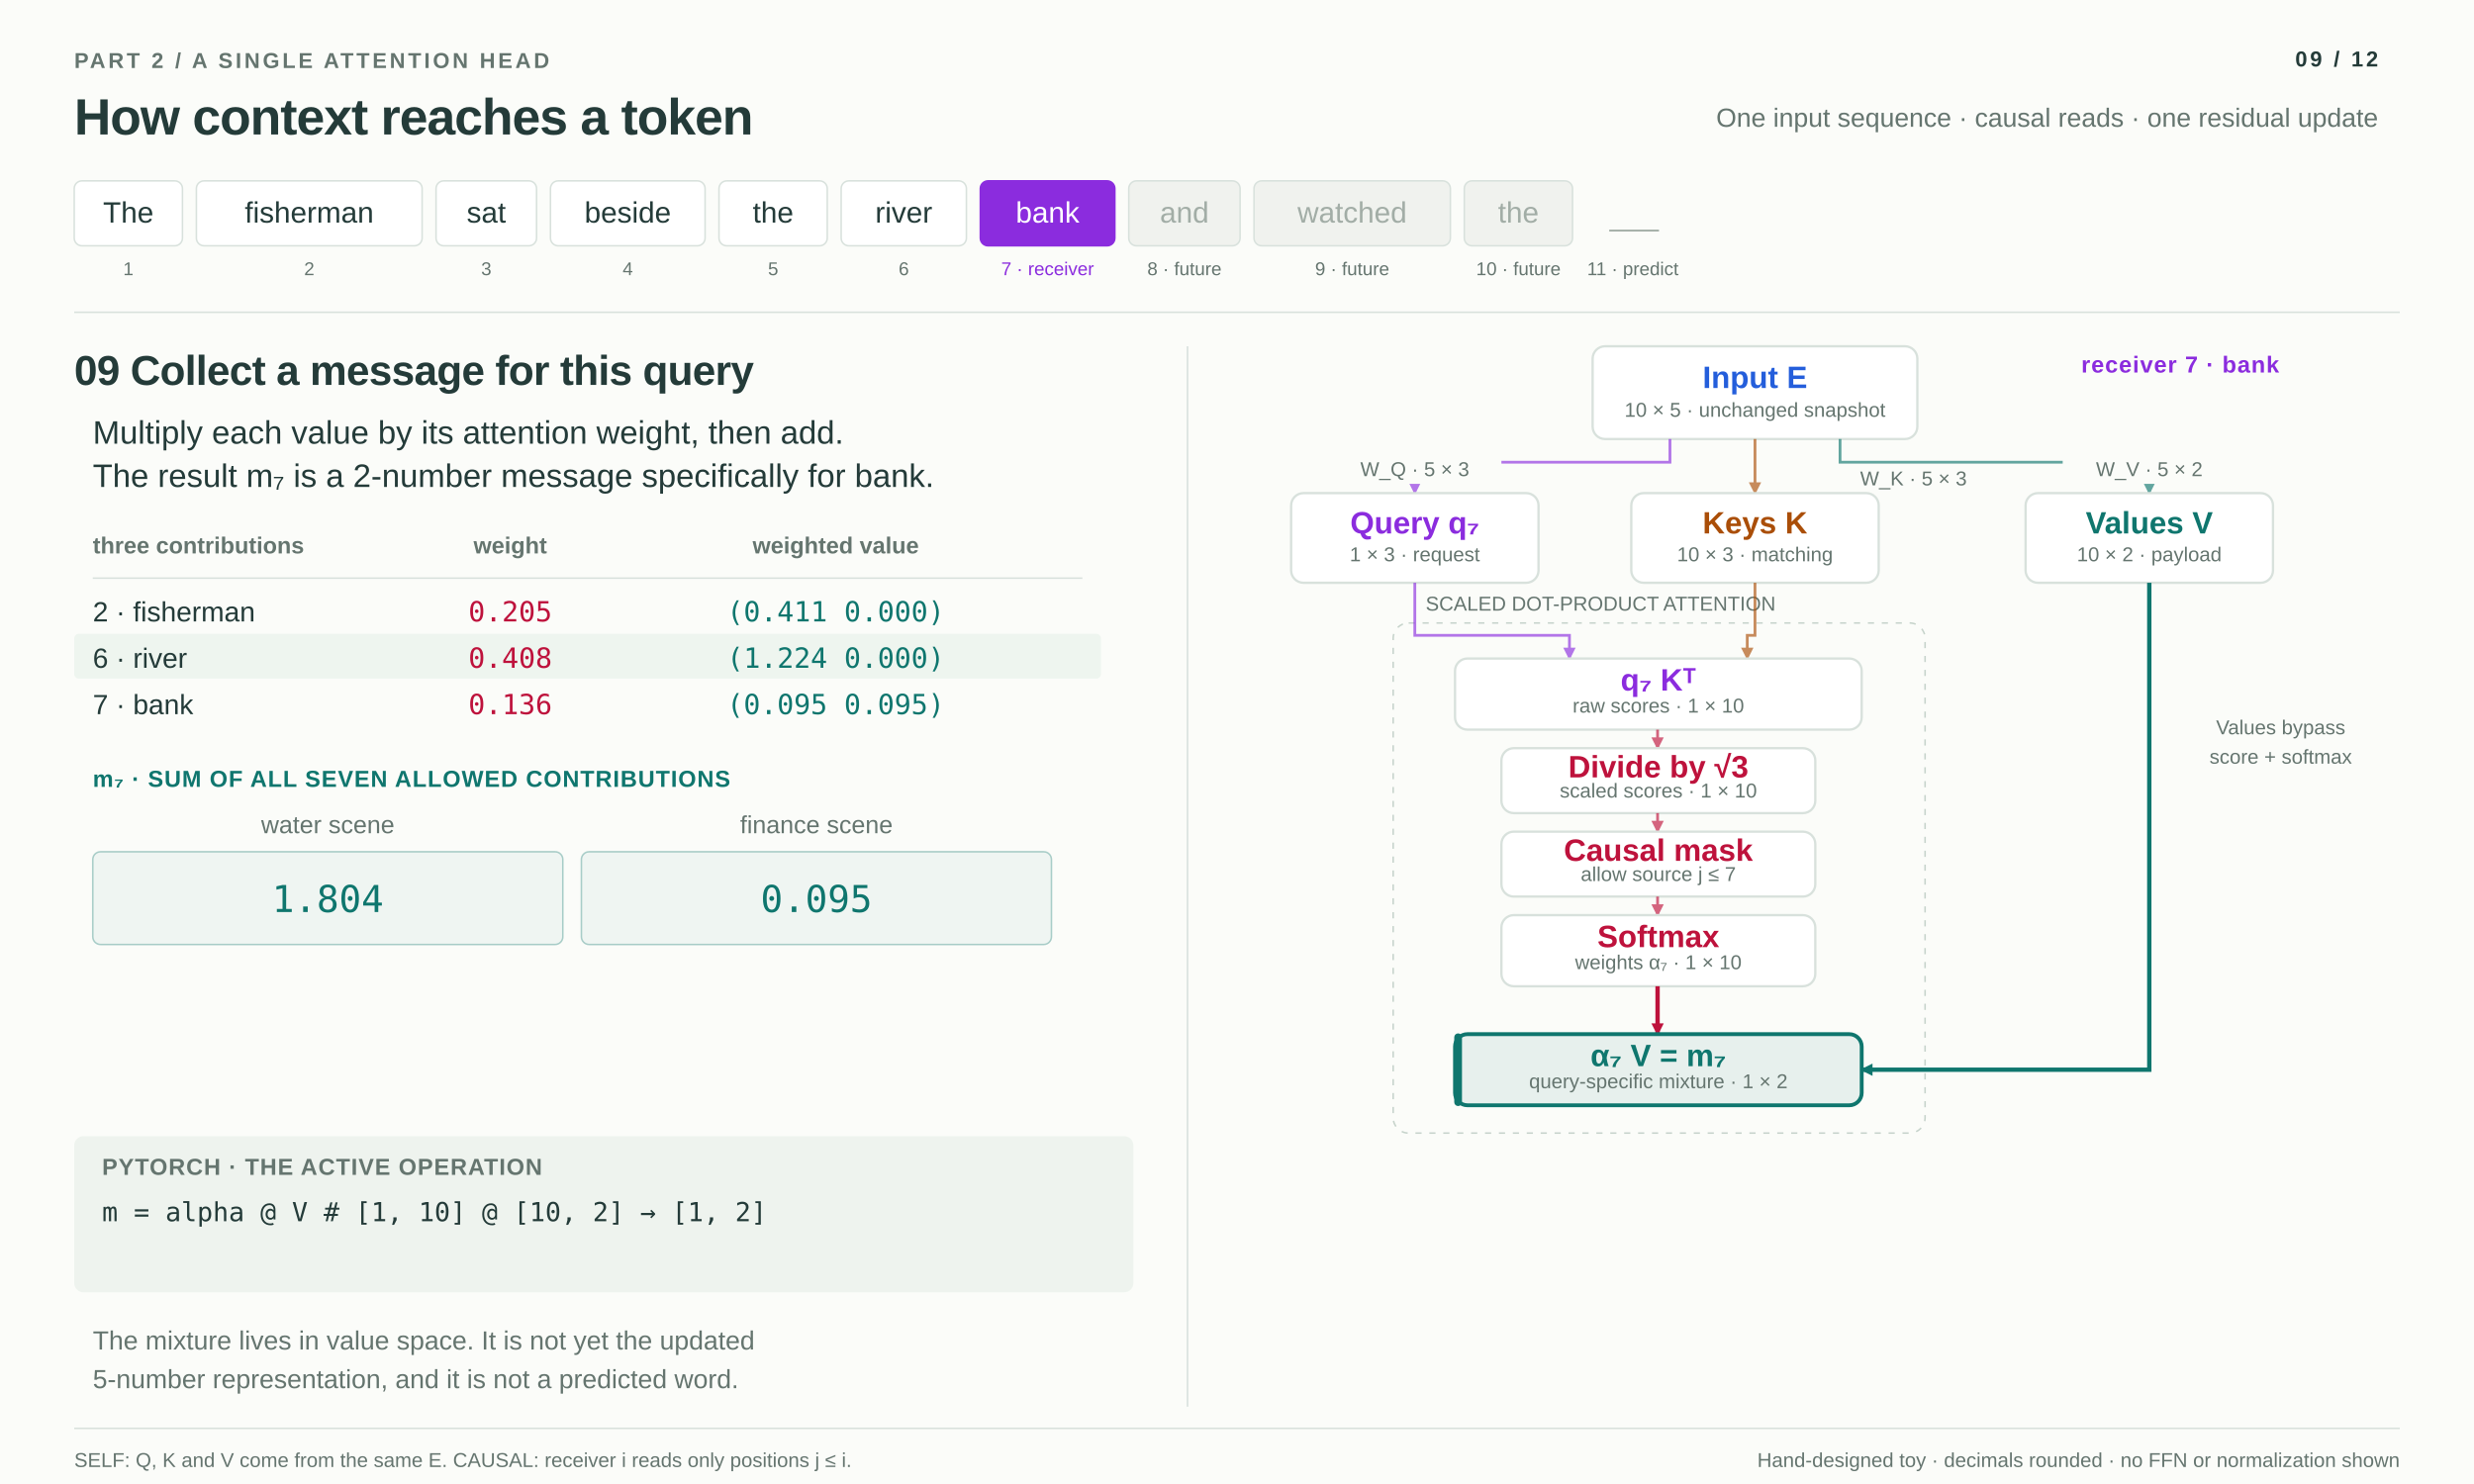
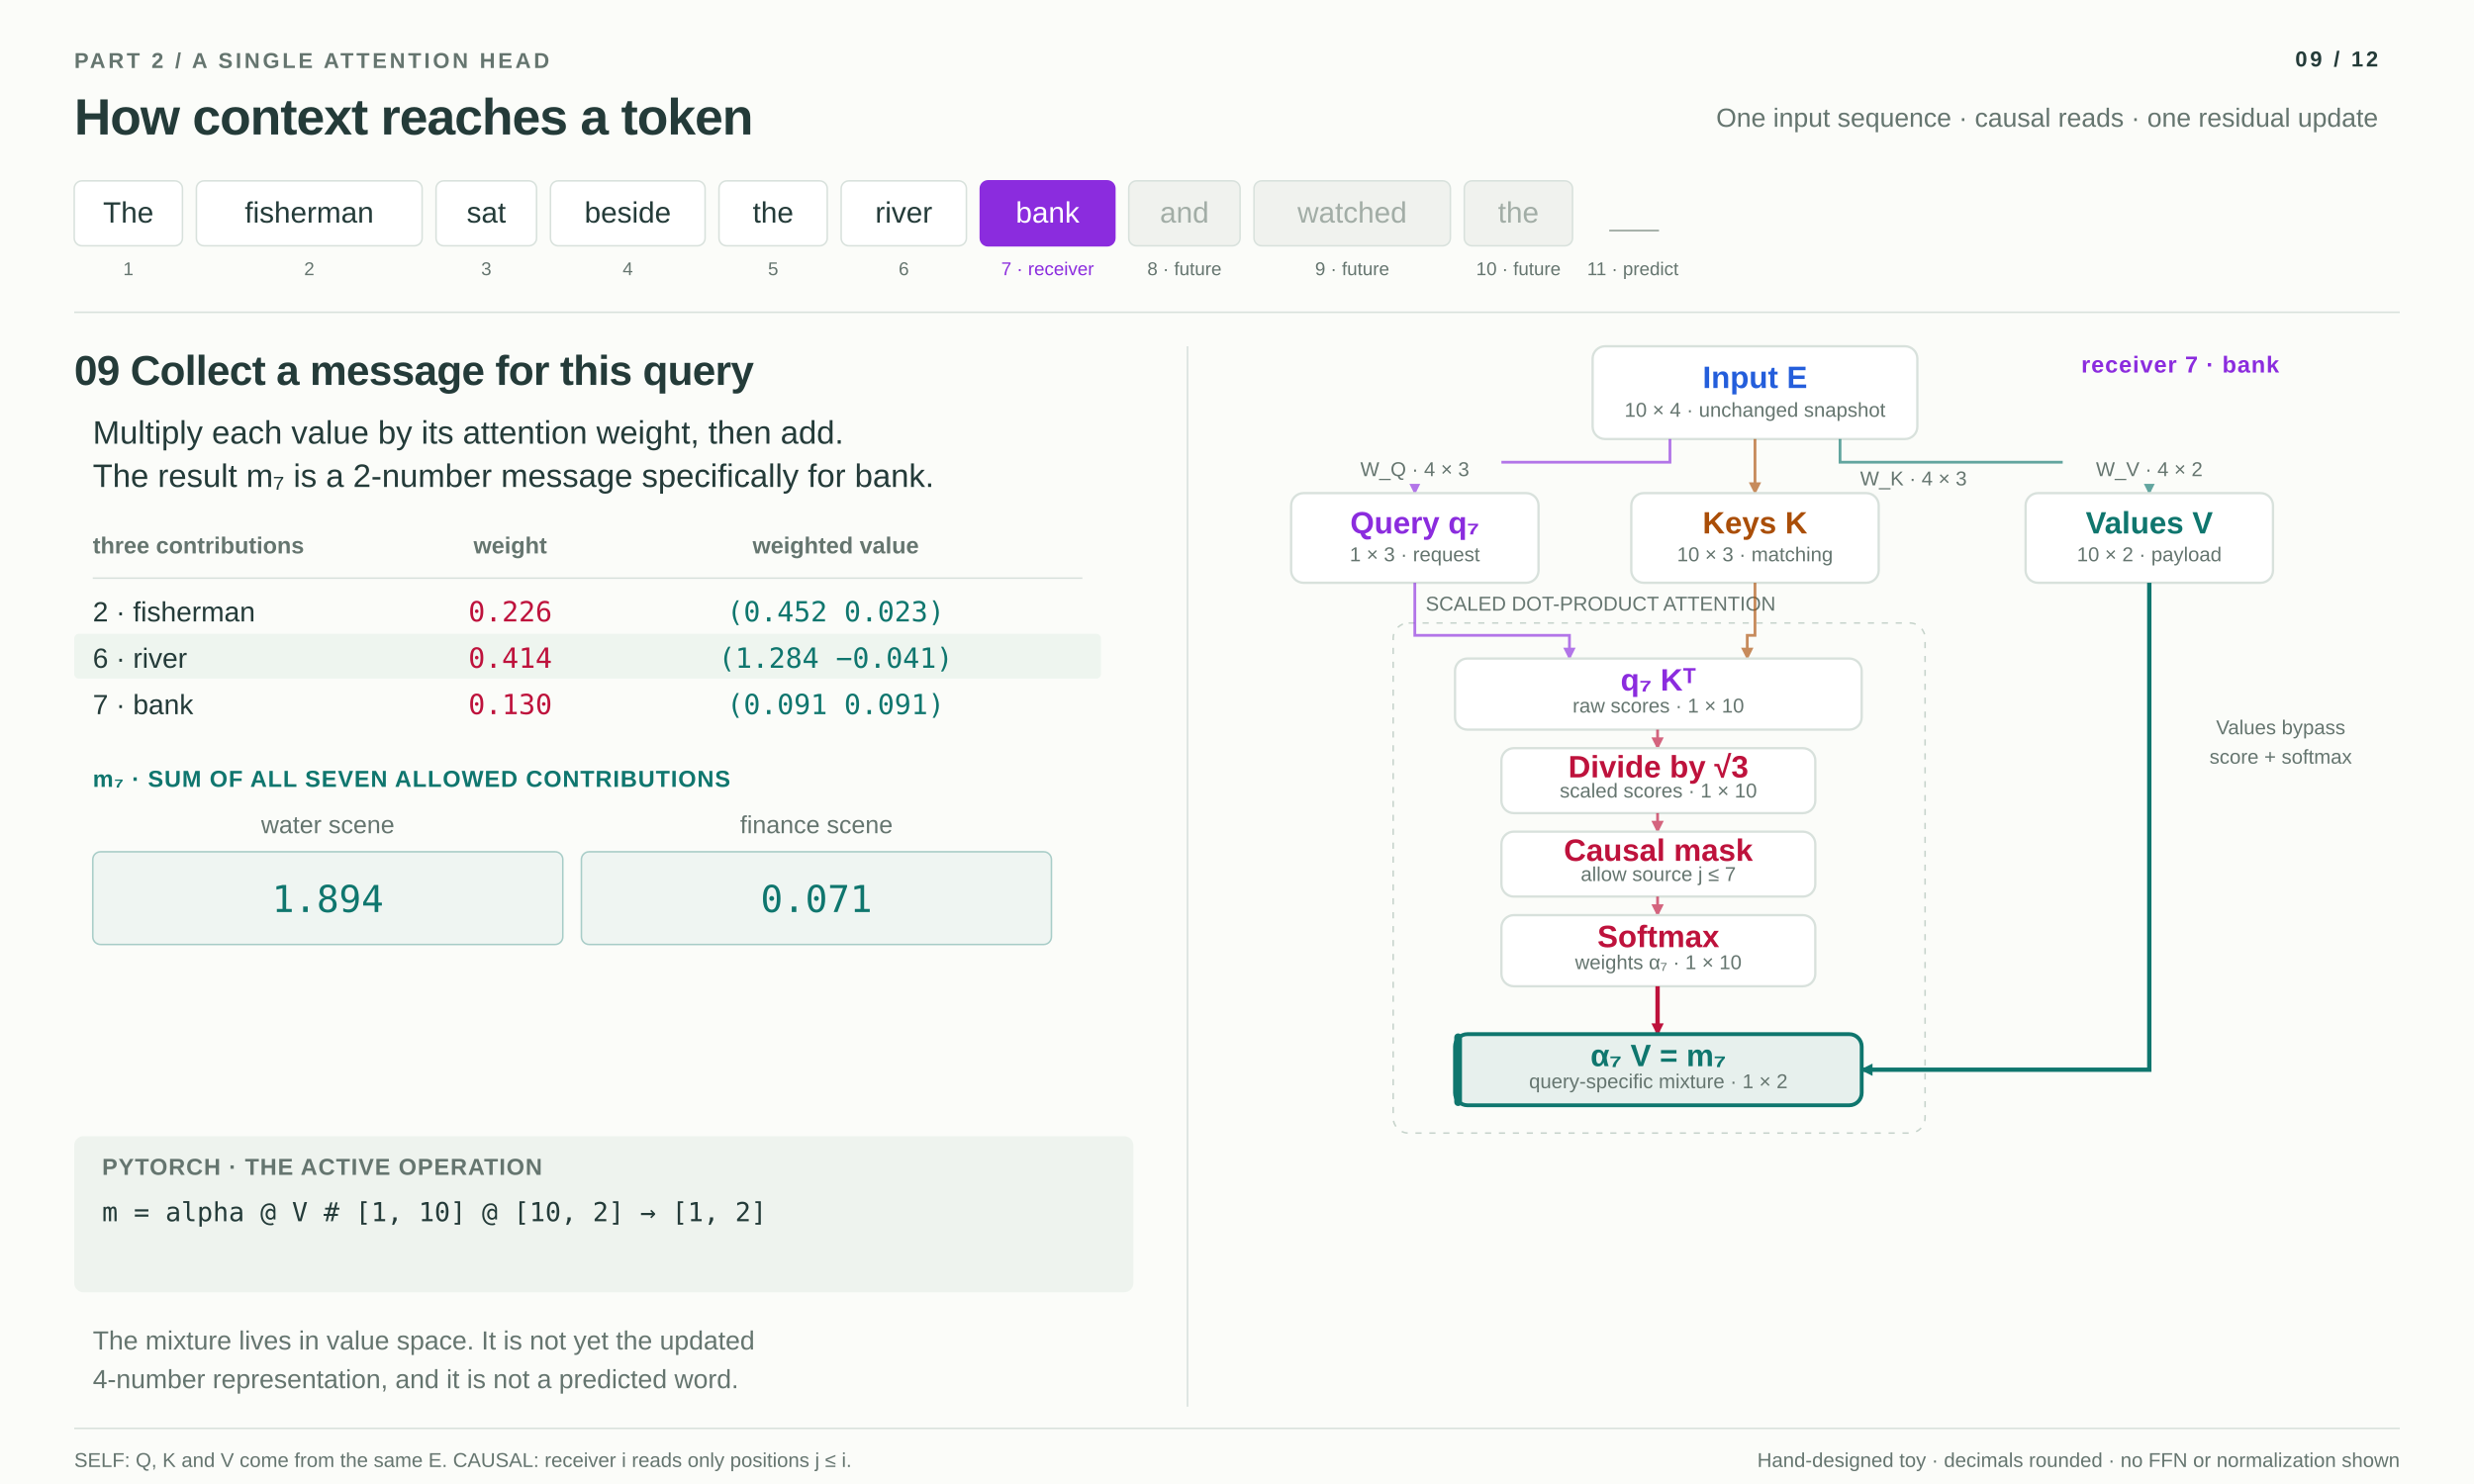
<svg xmlns="http://www.w3.org/2000/svg" id="stage-8-svg" width="1600" height="960" viewBox="0 0 1600 960" role="img" aria-labelledby="stage-8-title stage-8-desc">
  <defs>
    <marker id="stage-8-q" markerWidth="8" markerHeight="8" refX="7" refY="4" orient="auto" markerUnits="userSpaceOnUse">
      <path d="M0 0 L8 4 L0 8 Z" fill="#8b2cde" />
    </marker>
    <marker id="stage-8-k" markerWidth="8" markerHeight="8" refX="7" refY="4" orient="auto" markerUnits="userSpaceOnUse">
      <path d="M0 0 L8 4 L0 8 Z" fill="#aa4e08" />
    </marker>
    <marker id="stage-8-v" markerWidth="8" markerHeight="8" refX="7" refY="4" orient="auto" markerUnits="userSpaceOnUse">
      <path d="M0 0 L8 4 L0 8 Z" fill="#0f766e" />
    </marker>
    <marker id="stage-8-a" markerWidth="8" markerHeight="8" refX="7" refY="4" orient="auto" markerUnits="userSpaceOnUse">
      <path d="M0 0 L8 4 L0 8 Z" fill="#be123c" />
    </marker>
    <marker id="stage-8-m" markerWidth="8" markerHeight="8" refX="7" refY="4" orient="auto" markerUnits="userSpaceOnUse">
      <path d="M0 0 L8 4 L0 8 Z" fill="#0f766e" />
    </marker>
    <marker id="stage-8-d" markerWidth="8" markerHeight="8" refX="7" refY="4" orient="auto" markerUnits="userSpaceOnUse">
      <path d="M0 0 L8 4 L0 8 Z" fill="#147737" />
    </marker>
    <marker id="stage-8-e" markerWidth="8" markerHeight="8" refX="7" refY="4" orient="auto" markerUnits="userSpaceOnUse">
      <path d="M0 0 L8 4 L0 8 Z" fill="#245edb" />
    </marker>
  </defs>
  <style>#stage-8-svg text{font-family:'Avenir Next','Segoe UI',Arial,sans-serif;fill:#243b39}#stage-8-svg .eyebrow{font-size:14px;font-weight:700;letter-spacing:1.8px}#stage-8-svg .heading{font-size:33px;font-weight:600;letter-spacing:-.6px}#stage-8-svg .stage-title{font-size:27px;font-weight:600;letter-spacing:-.4px}#stage-8-svg .body{font-size:21px}#stage-8-svg .detail{font-size:17px;fill:#65756f}#stage-8-svg .axis{font-size:16px;fill:#65756f}#stage-8-svg .smallcap{font-size:15px;font-weight:700;letter-spacing:.6px}#stage-8-svg .formula{font-family:'STIX Two Text',Georgia,serif;font-size:26px}#stage-8-svg .number{font-family:'SFMono-Regular',Consolas,monospace;font-size:24px}#stage-8-svg .table-number{font-family:'SFMono-Regular',Consolas,monospace;font-size:18px}#stage-8-svg .table-label{font-size:18px}#stage-8-svg .table-head{font-size:15px;font-weight:600;fill:#65756f}#stage-8-svg .node-title{font-size:20px;font-weight:600}#stage-8-svg .node-caption{font-size:13px;fill:#65756f}#stage-8-svg .code{font-family:'SFMono-Regular',Consolas,monospace;font-size:17px}#stage-8-svg .token{font-size:19px}#stage-8-svg .position{font-size:12px;fill:#65756f}#stage-8-svg .tiny{font-size:13px;fill:#65756f}</style>
  <rect x="0" y="0" width="1600" height="960" rx="0" fill="#fbfcf9" stroke="none" />
  <text x="48" y="44" class="eyebrow" style="fill:#65756f">PART 2 / A SINGLE ATTENTION HEAD</text>
  <text x="48" y="87" class="heading">How context reaches a token</text>
  <text x="1538" y="43" class="eyebrow" text-anchor="end">09 / 12</text>
  <text x="1538" y="82" class="detail" text-anchor="end">One input sequence · causal reads · one residual update</text>
  <rect x="48" y="117" width="70" height="42" rx="5" fill="white" stroke="#d8e1dc" />
  <text x="83" y="144" class="token" text-anchor="middle" style="fill:#243b39">The</text>
  <text x="83" y="178" class="position" text-anchor="middle">1</text>
  <rect x="127" y="117" width="146" height="42" rx="5" fill="white" stroke="#d8e1dc" />
  <text x="200" y="144" class="token" text-anchor="middle" style="fill:#243b39">fisherman</text>
  <text x="200" y="178" class="position" text-anchor="middle">2</text>
  <rect x="282" y="117" width="65" height="42" rx="5" fill="white" stroke="#d8e1dc" />
  <text x="314.5" y="144" class="token" text-anchor="middle" style="fill:#243b39">sat</text>
  <text x="314.5" y="178" class="position" text-anchor="middle">3</text>
  <rect x="356" y="117" width="100" height="42" rx="5" fill="white" stroke="#d8e1dc" />
  <text x="406" y="144" class="token" text-anchor="middle" style="fill:#243b39">beside</text>
  <text x="406" y="178" class="position" text-anchor="middle">4</text>
  <rect x="465" y="117" width="70" height="42" rx="5" fill="white" stroke="#d8e1dc" />
  <text x="500" y="144" class="token" text-anchor="middle" style="fill:#243b39">the</text>
  <text x="500" y="178" class="position" text-anchor="middle">5</text>
  <rect x="544" y="117" width="81" height="42" rx="5" fill="white" stroke="#d8e1dc" />
  <text x="584.5" y="144" class="token" text-anchor="middle" style="fill:#243b39">river</text>
  <text x="584.5" y="178" class="position" text-anchor="middle">6</text>
  <rect x="634" y="117" width="87" height="42" rx="5" fill="#8b2cde" stroke="#8b2cde" />
  <text x="677.5" y="144" class="token" text-anchor="middle" style="fill:white">bank</text>
  <text x="677.5" y="178" class="position" text-anchor="middle" style="fill:#8b2cde">7 · receiver</text>
  <rect x="730" y="117" width="72" height="42" rx="5" fill="#f0f2ee" stroke="#d8e1dc" />
  <text x="766" y="144" class="token" text-anchor="middle" style="fill:#a2ada6">and</text>
  <text x="766" y="178" class="position" text-anchor="middle">8 · future</text>
  <rect x="811" y="117" width="127" height="42" rx="5" fill="#f0f2ee" stroke="#d8e1dc" />
  <text x="874.5" y="144" class="token" text-anchor="middle" style="fill:#a2ada6">watched</text>
  <text x="874.5" y="178" class="position" text-anchor="middle">9 · future</text>
  <rect x="947" y="117" width="70" height="42" rx="5" fill="#f0f2ee" stroke="#d8e1dc" />
  <text x="982" y="144" class="token" text-anchor="middle" style="fill:#a2ada6">the</text>
  <text x="982" y="178" class="position" text-anchor="middle">10 · future</text>
  <text x="1041" y="146" class="token" style="fill:#a2ada6">___</text>
  <text x="1056" y="178" class="position" text-anchor="middle">11 · predict</text>
  <line x1="48" y1="202" x2="1552" y2="202" stroke="#d8e1dc" />
  <text x="48" y="249" class="stage-title">09   Collect a message for this query</text>
  <text x="60" y="287" class="body">Multiply each value by its attention weight, then add.</text>
  <text x="60" y="315" class="body">The result m₇ is a 2-number message specifically for bank.</text>
  <text x="60" y="358" class="table-head">three contributions</text>
  <text x="330" y="358" class="table-head" text-anchor="middle">weight</text>
  <text x="540.5" y="358" class="table-head" text-anchor="middle">weighted value</text>
  <line x1="60" y1="374" x2="700" y2="374" stroke="#d8e1dc" />
  <text x="60" y="402" class="table-label" style="fill:#243b39">2 · fisherman</text>
-   <text x="330" y="402" class="table-number" text-anchor="middle" style="fill:#be123c">0.205</text>
-   <text x="540.5" y="402" class="table-number" text-anchor="middle" style="fill:#0f766e">(0.411   0.000)</text>
+   <text x="330" y="402" class="table-number" text-anchor="middle" style="fill:#be123c">0.226</text>
+   <text x="540.5" y="402" class="table-number" text-anchor="middle" style="fill:#0f766e">(0.452   0.023)</text>
  <rect x="48" y="410" width="664" height="29" rx="3" fill="#eef5ef" stroke="none" />
  <text x="60" y="432" class="table-label" style="fill:#243b39">6 · river</text>
-   <text x="330" y="432" class="table-number" text-anchor="middle" style="fill:#be123c">0.408</text>
-   <text x="540.5" y="432" class="table-number" text-anchor="middle" style="fill:#0f766e">(1.224   0.000)</text>
+   <text x="330" y="432" class="table-number" text-anchor="middle" style="fill:#be123c">0.414</text>
+   <text x="540.5" y="432" class="table-number" text-anchor="middle" style="fill:#0f766e">(1.284   −0.041)</text>
  <text x="60" y="462" class="table-label" style="fill:#243b39">7 · bank</text>
-   <text x="330" y="462" class="table-number" text-anchor="middle" style="fill:#be123c">0.136</text>
-   <text x="540.5" y="462" class="table-number" text-anchor="middle" style="fill:#0f766e">(0.095   0.095)</text>
+   <text x="330" y="462" class="table-number" text-anchor="middle" style="fill:#be123c">0.130</text>
+   <text x="540.5" y="462" class="table-number" text-anchor="middle" style="fill:#0f766e">(0.091   0.091)</text>
  <text x="60" y="509" class="smallcap" style="fill:#0f766e">m₇ · SUM OF ALL SEVEN ALLOWED CONTRIBUTIONS</text>
  <text x="212" y="539" class="axis" text-anchor="middle">water scene</text>
  <rect x="60" y="551" width="304" height="60" rx="5" fill="#0f766e0c" stroke="#0f766e55" />
-   <text x="212" y="590" class="number" text-anchor="middle" style="fill:#0f766e">1.804</text>
+   <text x="212" y="590" class="number" text-anchor="middle" style="fill:#0f766e">1.894</text>
  <text x="528" y="539" class="axis" text-anchor="middle">finance scene</text>
  <rect x="376" y="551" width="304" height="60" rx="5" fill="#0f766e0c" stroke="#0f766e55" />
-   <text x="528" y="590" class="number" text-anchor="middle" style="fill:#0f766e">0.095</text>
+   <text x="528" y="590" class="number" text-anchor="middle" style="fill:#0f766e">0.071</text>
  <rect x="48" y="735" width="685" height="101" rx="6" fill="#eef3ee" stroke="none" />
  <text x="66" y="760" class="smallcap" style="fill:#65756f">PYTORCH · THE ACTIVE OPERATION</text>
  <text x="66" y="790" class="code">m = alpha @ V  # [1, 10] @ [10, 2] → [1, 2]</text>
  <text x="60" y="873" class="detail">The mixture lives in value space. It is not yet the updated</text>
-   <text x="60" y="898" class="detail">5-number representation, and it is not a predicted word.</text>
+   <text x="60" y="898" class="detail">4-number representation, and it is not a predicted word.</text>
  <line x1="768" y1="224" x2="768" y2="910" stroke="#d8e1dc" />
  <g class="node" data-node="input">
    <rect x="1030" y="224" width="210" height="60" rx="8" fill="#ffffff" stroke="#d8e1dc" stroke-width="1.5" />
    <text x="1135" y="251" class="node-title" text-anchor="middle" style="fill:#245edb">Input E</text>
-     <text x="1135" y="269.6" class="node-caption" text-anchor="middle">10 × 5 · unchanged snapshot</text>
+     <text x="1135" y="269.6" class="node-caption" text-anchor="middle">10 × 4 · unchanged snapshot</text>
  </g>
  <text x="1474" y="241" class="smallcap" style="fill:#8b2cde" text-anchor="end">receiver 7 · bank</text>
  <path d="M1080 284 V299 H915 V319" fill="none" stroke="#8b2cde" stroke-width="1.8" opacity="0.65" marker-end="url(#stage-8-q)" />
  <path d="M1135 284 V319" fill="none" stroke="#aa4e08" stroke-width="1.8" opacity="0.65" marker-end="url(#stage-8-k)" />
  <path d="M1190 284 V299 H1390 V319" fill="none" stroke="#0f766e" stroke-width="1.8" opacity="0.65" marker-end="url(#stage-8-v)" />
  <rect x="859" y="292" width="112" height="21" rx="0" fill="#fbfcf9" stroke="none" />
-   <text x="915" y="308" class="tiny" text-anchor="middle">W_Q · 5 × 3</text>
-   <text x="1203" y="314" class="tiny">W_K · 5 × 3</text>
+   <text x="915" y="308" class="tiny" text-anchor="middle">W_Q · 4 × 3</text>
+   <text x="1203" y="314" class="tiny">W_K · 4 × 3</text>
  <rect x="1334" y="292" width="112" height="21" rx="0" fill="#fbfcf9" stroke="none" />
-   <text x="1390" y="308" class="tiny" text-anchor="middle">W_V · 5 × 2</text>
+   <text x="1390" y="308" class="tiny" text-anchor="middle">W_V · 4 × 2</text>
  <g class="node" data-node="q">
    <rect x="835" y="319" width="160" height="58" rx="8" fill="#ffffff" stroke="#d8e1dc" stroke-width="1.5" />
    <text x="915" y="345.1" class="node-title" text-anchor="middle" style="fill:#8b2cde">Query q₇</text>
    <text x="915" y="363.08" class="node-caption" text-anchor="middle">1 × 3 · request</text>
  </g>
  <g class="node" data-node="k">
    <rect x="1055" y="319" width="160" height="58" rx="8" fill="#ffffff" stroke="#d8e1dc" stroke-width="1.5" />
    <text x="1135" y="345.1" class="node-title" text-anchor="middle" style="fill:#aa4e08">Keys K</text>
    <text x="1135" y="363.08" class="node-caption" text-anchor="middle">10 × 3 · matching</text>
  </g>
  <g class="node" data-node="v">
    <rect x="1310" y="319" width="160" height="58" rx="8" fill="#ffffff" stroke="#d8e1dc" stroke-width="1.5" />
    <text x="1390" y="345.1" class="node-title" text-anchor="middle" style="fill:#0f766e">Values V</text>
    <text x="1390" y="363.08" class="node-caption" text-anchor="middle">10 × 2 · payload</text>
  </g>
  <rect x="901" y="403" width="344" height="330" rx="10" fill="none" stroke="#c6d3cb" stroke-dasharray="4 5" />
  <text x="922" y="395" class="tiny">SCALED DOT-PRODUCT ATTENTION</text>
  <path d="M915 377 V411 H1015 V426" fill="none" stroke="#8b2cde" stroke-width="1.8" opacity="0.65" marker-end="url(#stage-8-q)" />
  <path d="M1135 377 V411 H1130 V426" fill="none" stroke="#aa4e08" stroke-width="1.8" opacity="0.65" marker-end="url(#stage-8-k)" />
  <g class="node" data-node="score">
    <rect x="941" y="426" width="263" height="46" rx="8" fill="#ffffff" stroke="#d8e1dc" stroke-width="1.5" />
    <text x="1072.5" y="446.7" class="node-title" text-anchor="middle" style="fill:#8b2cde">q₇ Kᵀ</text>
    <text x="1072.5" y="460.96" class="node-caption" text-anchor="middle">raw scores · 1 × 10</text>
  </g>
  <path d="M1072 472 V484" fill="none" stroke="#be123c" stroke-width="1.8" opacity="0.65" marker-end="url(#stage-8-a)" />
  <g class="node" data-node="scale">
    <rect x="971" y="484" width="203" height="42" rx="8" fill="#ffffff" stroke="#d8e1dc" stroke-width="1.5" />
    <text x="1072.5" y="502.9" class="node-title" text-anchor="middle" style="fill:#be123c">Divide by √3</text>
    <text x="1072.5" y="515.92" class="node-caption" text-anchor="middle">scaled scores · 1 × 10</text>
  </g>
  <path d="M1072 526 V538" fill="none" stroke="#be123c" stroke-width="1.8" opacity="0.65" marker-end="url(#stage-8-a)" />
  <g class="node" data-node="mask">
    <rect x="971" y="538" width="203" height="42" rx="8" fill="#ffffff" stroke="#d8e1dc" stroke-width="1.5" />
    <text x="1072.5" y="556.9" class="node-title" text-anchor="middle" style="fill:#be123c">Causal mask</text>
    <text x="1072.5" y="569.92" class="node-caption" text-anchor="middle">allow source j ≤ 7</text>
  </g>
  <path d="M1072 580 V592" fill="none" stroke="#be123c" stroke-width="1.8" opacity="0.65" marker-end="url(#stage-8-a)" />
  <g class="node" data-node="weights">
    <rect x="971" y="592" width="203" height="46" rx="8" fill="#ffffff" stroke="#d8e1dc" stroke-width="1.5" />
    <text x="1072.5" y="612.7" class="node-title" text-anchor="middle" style="fill:#be123c">Softmax</text>
    <text x="1072.5" y="626.96" class="node-caption" text-anchor="middle">weights α₇ · 1 × 10</text>
  </g>
  <path d="M1072 638 V669" fill="none" stroke="#be123c" stroke-width="2.8" opacity="1" marker-end="url(#stage-8-a)" />
  <path d="M1390 377 V692 H1204" fill="none" stroke="#0f766e" stroke-width="2.8" opacity="1" marker-end="url(#stage-8-v)" />
  <text x="1475" y="475" class="tiny" text-anchor="middle">Values bypass</text>
  <text x="1475" y="494" class="tiny" text-anchor="middle">score + softmax</text>
  <g class="node" data-node="mix">
    <rect x="941" y="669" width="263" height="46" rx="8" fill="#0f766e15" stroke="#0f766e" stroke-width="2.5" />
    <rect x="941" y="669" width="4" height="46" rx="2" fill="#0f766e" stroke="#0f766e" />
    <text x="1072.5" y="689.7" class="node-title" text-anchor="middle" style="fill:#0f766e">α₇ V = m₇</text>
    <text x="1072.5" y="703.96" class="node-caption" text-anchor="middle">query-specific mixture · 1 × 2</text>
  </g>
  <line x1="48" y1="924" x2="1552" y2="924" stroke="#d8e1dc" />
  <text x="48" y="949" class="tiny">SELF: Q, K and V come from the same E.   CAUSAL: receiver i reads only positions j ≤ i.</text>
  <text x="1552" y="949" class="tiny" text-anchor="end">Hand-designed toy · decimals rounded · no FFN or normalization shown</text>
</svg>
